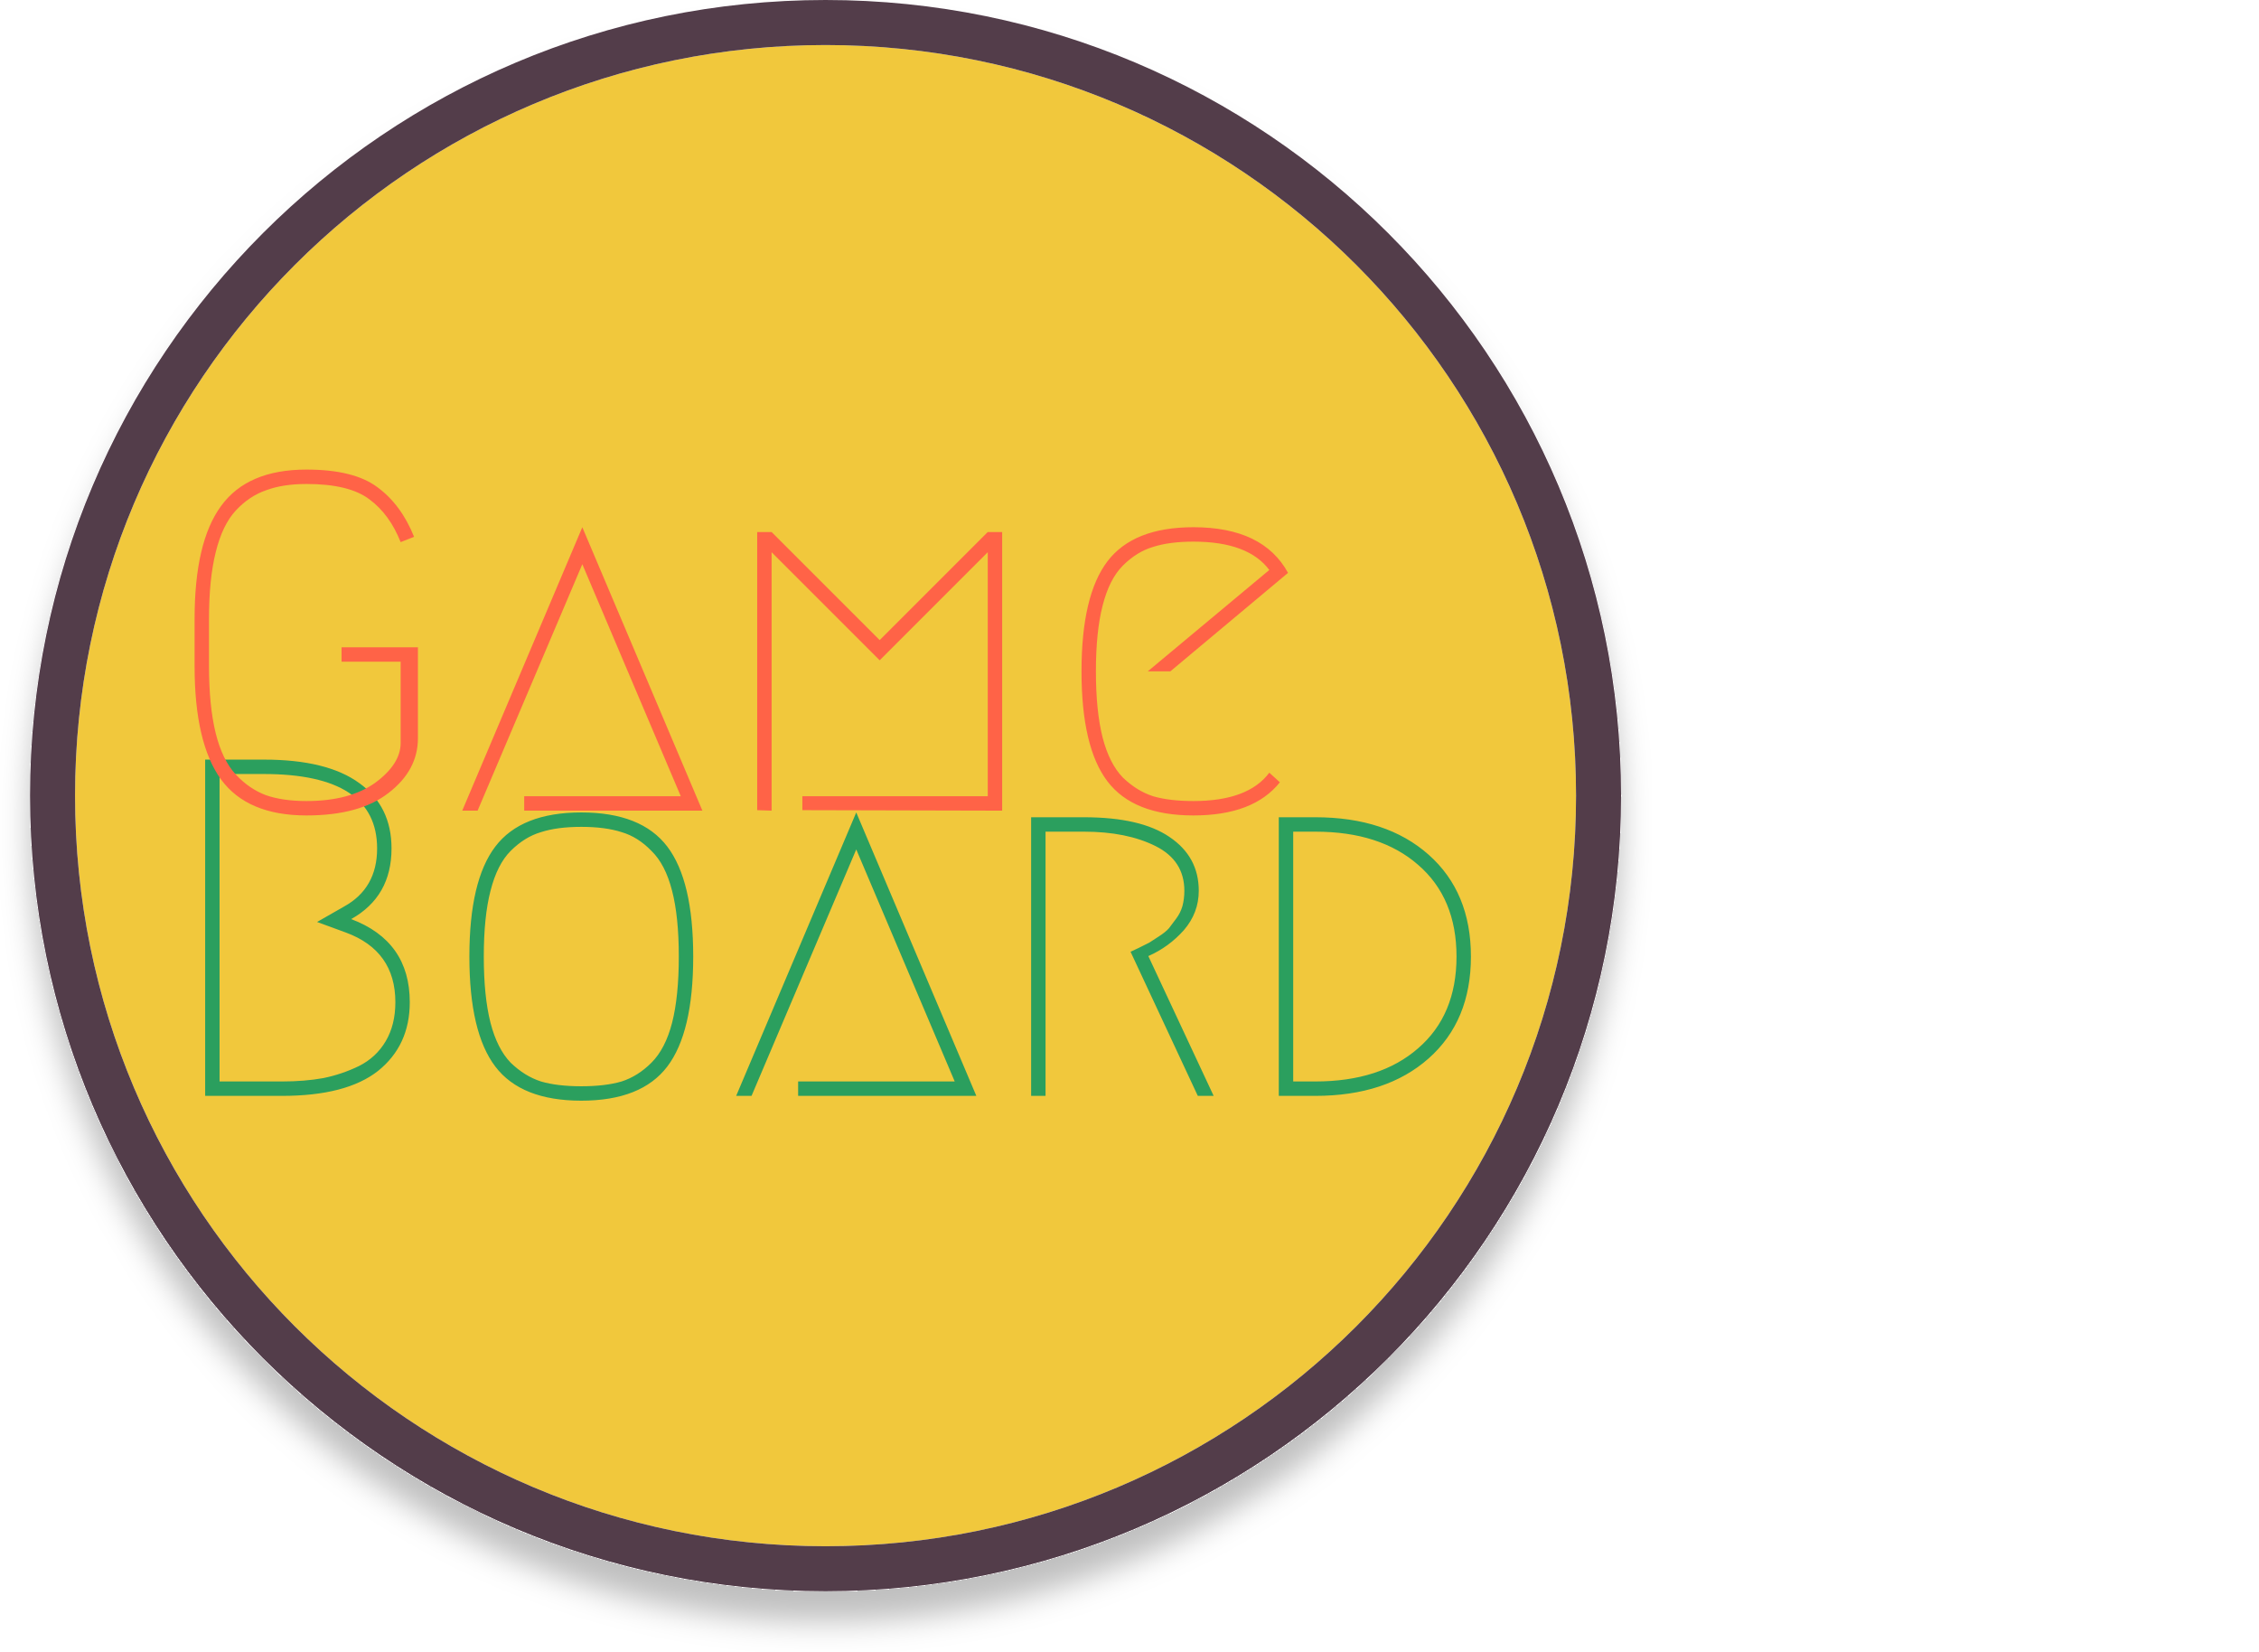
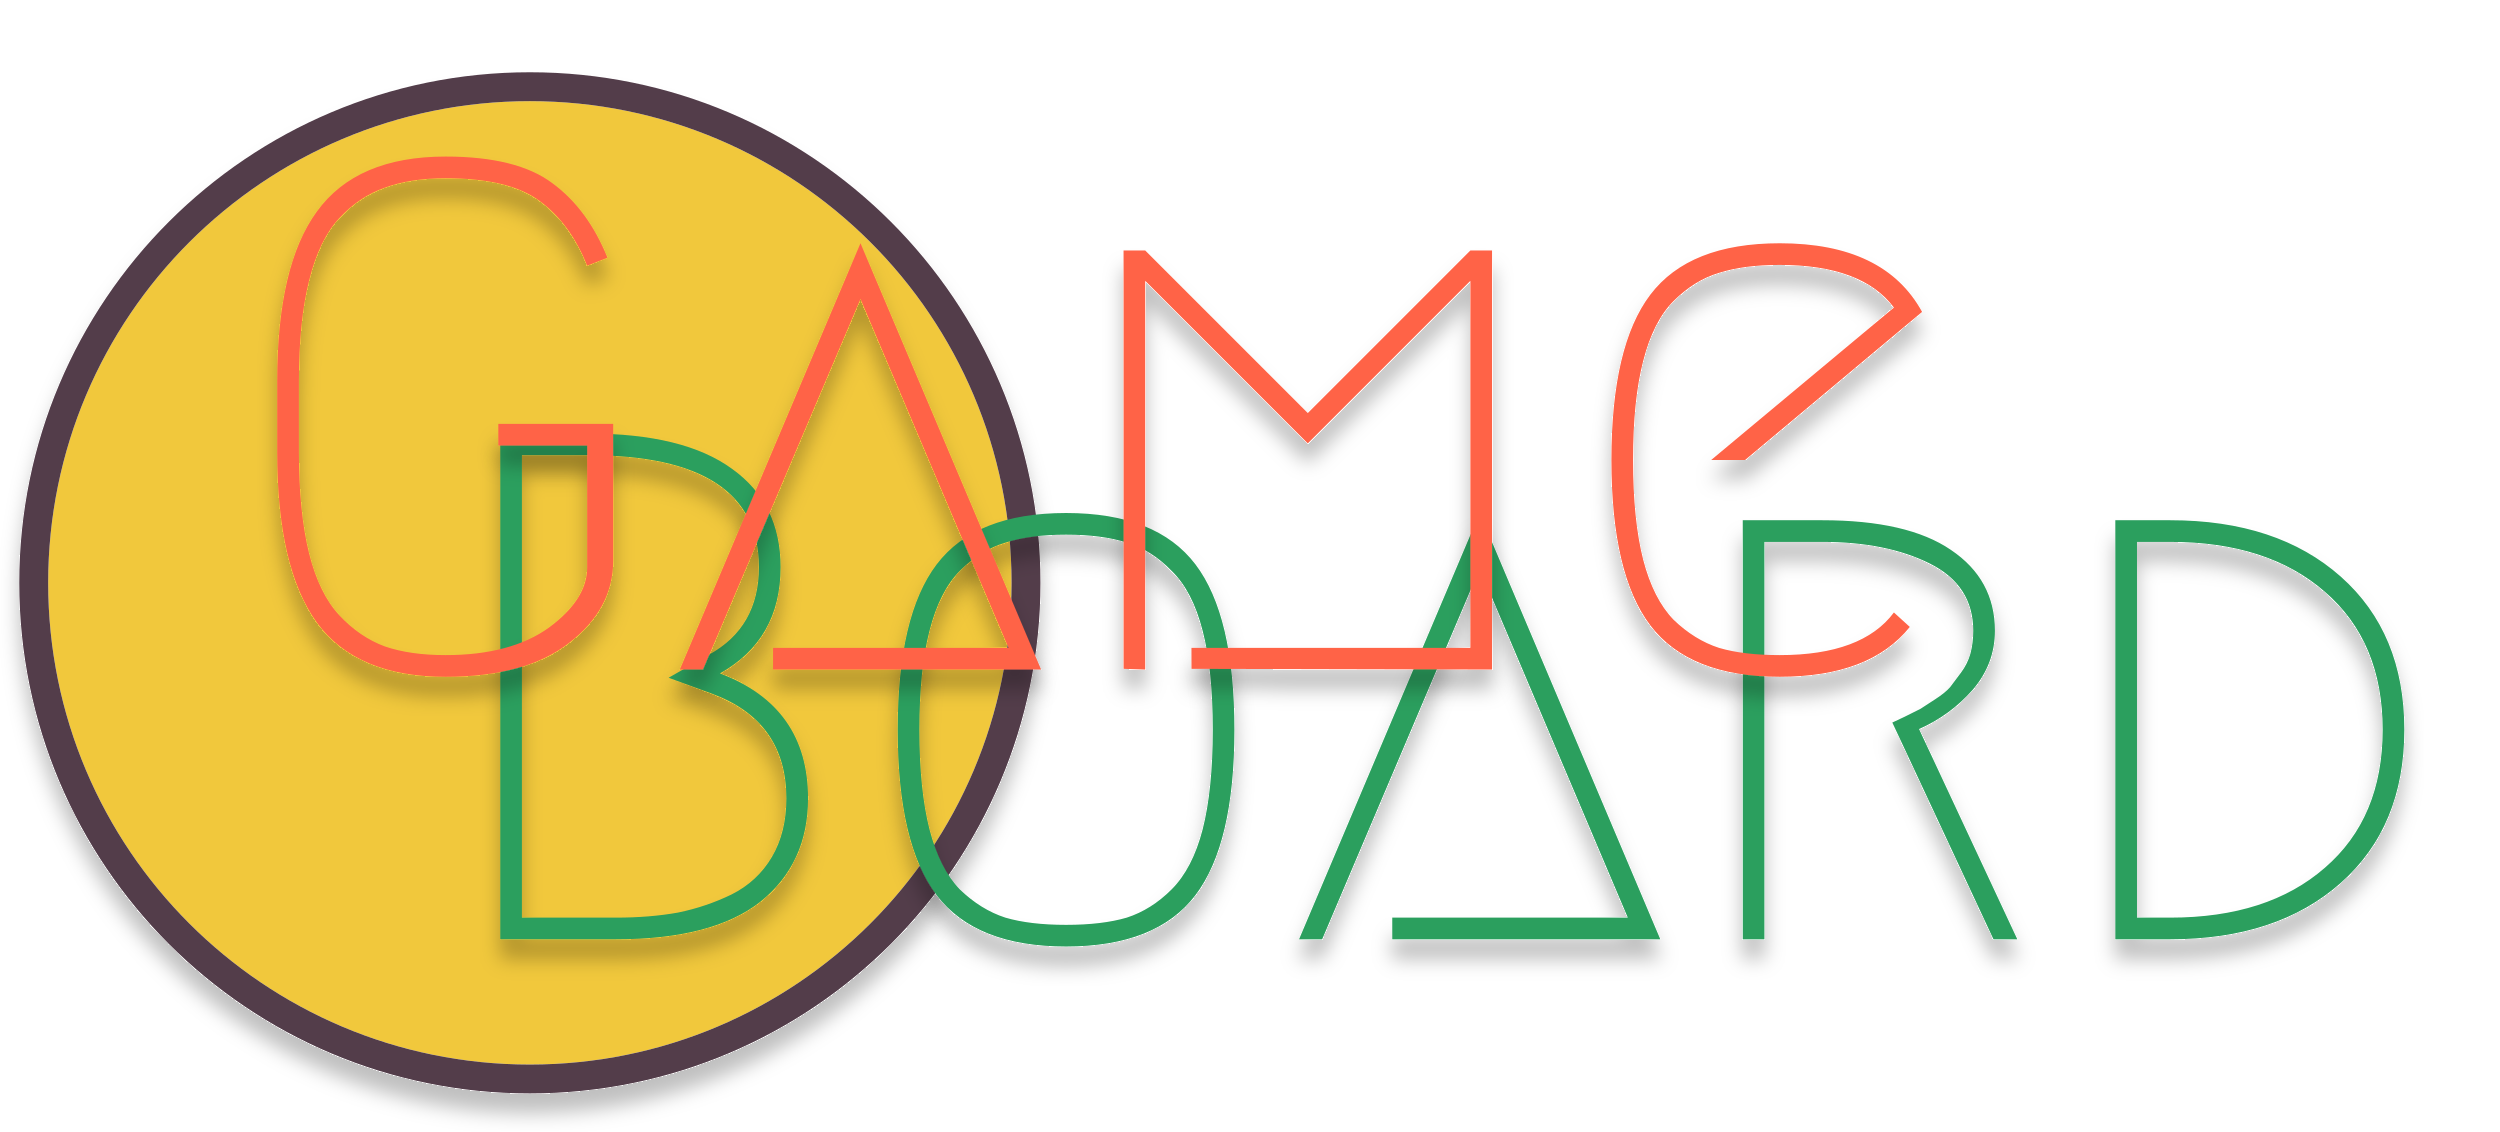
- <svg xmlns="http://www.w3.org/2000/svg" width="301" height="220" viewBox="0 0 301 220" fill="none">
+ <svg xmlns="http://www.w3.org/2000/svg" width="519" height="235" viewBox="0 0 519 235" fill="none">
  <g filter="url(#filter0_d_1_6)">
-     <circle cx="110" cy="106" r="100" fill="#F1C83C" />
-     <circle cx="110" cy="106" r="103" stroke="#533D4A" stroke-width="6" />
+     <circle cx="110" cy="121" r="100" fill="#F1C83C" />
+     <circle cx="110" cy="121" r="103" stroke="#533D4A" stroke-width="6" />
  </g>
-   <path d="M37.576 146H27.336V101.2H35.144C40.776 101.2 45.021 102.245 47.88 104.336C50.739 106.384 52.168 109.285 52.168 113.04C52.168 117.307 50.376 120.443 46.792 122.448C51.997 124.411 54.6 128.101 54.6 133.52C54.6 137.36 53.192 140.411 50.376 142.672C47.56 144.891 43.293 146 37.576 146ZM37.576 144.08C39.581 144.08 41.416 143.931 43.08 143.632C44.744 143.291 46.323 142.757 47.816 142.032C49.352 141.264 50.547 140.155 51.4 138.704C52.253 137.253 52.68 135.525 52.68 133.52C52.68 128.955 50.483 125.861 46.088 124.24L42.248 122.832L45.832 120.784C48.776 119.163 50.248 116.581 50.248 113.04C50.248 106.427 45.213 103.12 35.144 103.12H29.256V144.08H37.576ZM82.831 110.864C81.38 110.395 79.588 110.16 77.454 110.16C75.321 110.16 73.529 110.395 72.079 110.864C70.628 111.291 69.284 112.123 68.046 113.36C66.852 114.555 65.956 116.325 65.359 118.672C64.761 120.976 64.463 123.899 64.463 127.44C64.463 130.981 64.761 133.925 65.359 136.272C65.956 138.576 66.852 140.347 68.046 141.584C69.284 142.779 70.628 143.611 72.079 144.08C73.529 144.507 75.321 144.72 77.454 144.72C79.588 144.72 81.38 144.507 82.831 144.08C84.281 143.611 85.604 142.779 86.799 141.584C88.036 140.347 88.953 138.576 89.55 136.272C90.148 133.925 90.447 130.981 90.447 127.44C90.447 123.899 90.148 120.976 89.55 118.672C88.953 116.325 88.036 114.555 86.799 113.36C85.604 112.123 84.281 111.291 82.831 110.864ZM88.91 142.096C86.606 145.125 82.788 146.64 77.454 146.64C72.121 146.64 68.302 145.125 65.999 142.096C63.694 139.067 62.542 134.181 62.542 127.44C62.542 120.699 63.694 115.813 65.999 112.784C68.302 109.755 72.121 108.24 77.454 108.24C82.788 108.24 86.606 109.755 88.91 112.784C91.215 115.813 92.367 120.699 92.367 127.44C92.367 134.181 91.215 139.067 88.91 142.096ZM106.347 144.08H127.211L114.091 113.168L100.139 146H98.091L114.091 108.24L130.091 146H106.347V144.08ZM153.009 127.376L161.713 146H159.601L150.641 126.8C150.726 126.757 151.089 126.587 151.729 126.288C152.411 125.947 152.881 125.712 153.137 125.584C153.393 125.413 153.819 125.136 154.417 124.752C155.014 124.368 155.462 124.005 155.761 123.664C156.059 123.28 156.379 122.853 156.721 122.384C157.105 121.872 157.382 121.317 157.553 120.72C157.723 120.08 157.809 119.397 157.809 118.672C157.809 115.984 156.529 114 153.969 112.72C151.409 111.44 148.23 110.8 144.433 110.8H139.312V146H137.393V108.88H144.433C149.467 108.88 153.265 109.755 155.825 111.504C158.427 113.253 159.729 115.643 159.729 118.672C159.729 120.635 159.067 122.384 157.745 123.92C156.422 125.413 154.843 126.565 153.009 127.376ZM175.257 146H170.393V108.88H175.257C181.571 108.88 186.606 110.544 190.361 113.872C194.115 117.2 195.993 121.723 195.993 127.44C195.993 133.157 194.115 137.68 190.361 141.008C186.606 144.336 181.571 146 175.257 146ZM175.257 144.08C181.017 144.08 185.582 142.608 188.953 139.664C192.366 136.72 194.073 132.645 194.073 127.44C194.073 122.235 192.366 118.16 188.953 115.216C185.582 112.272 181.017 110.8 175.257 110.8H172.312V144.08H175.257Z" fill="#2B9F5E" />
-   <path d="M53.384 72.224C52.403 69.749 51.016 67.851 49.224 66.528C47.432 65.163 44.637 64.48 40.84 64.48C38.749 64.48 36.957 64.757 35.464 65.312C33.971 65.824 32.627 66.72 31.432 68C30.237 69.28 29.341 71.136 28.744 73.568C28.147 75.957 27.848 78.923 27.848 82.464V88.736C27.848 92.277 28.147 95.264 28.744 97.696C29.341 100.085 30.237 101.92 31.432 103.2C32.627 104.48 33.971 105.397 35.464 105.952C36.957 106.464 38.749 106.72 40.84 106.72C44.68 106.72 47.731 105.909 49.992 104.288C52.253 102.624 53.384 100.853 53.384 98.976V88.16H45.512V86.24H55.688V98.336C55.688 101.195 54.387 103.627 51.784 105.632C49.224 107.637 45.576 108.64 40.84 108.64C35.592 108.64 31.795 107.04 29.448 103.84C27.101 100.597 25.928 95.563 25.928 88.736V82.464C25.928 75.637 27.101 70.624 29.448 67.424C31.795 64.181 35.592 62.56 40.84 62.56C45.064 62.56 48.221 63.349 50.312 64.928C52.403 66.464 54.024 68.661 55.176 71.52L53.384 72.224ZM69.847 106.08H90.711L77.591 75.168L63.639 108H61.591L77.591 70.24L93.591 108H69.847V106.08ZM106.909 106.08H131.613V73.568L117.213 87.968L102.812 73.568V108L100.893 107.936V70.88H102.812L117.213 85.28L131.613 70.88H133.533V108L106.909 107.936V106.08ZM170.537 104.224C168.19 107.168 164.35 108.64 159.017 108.64C153.684 108.64 149.865 107.125 147.561 104.096C145.257 101.067 144.105 96.181 144.105 89.44C144.105 82.699 145.257 77.813 147.561 74.784C149.865 71.755 153.684 70.24 159.017 70.24C165.204 70.24 169.406 72.267 171.625 76.32L155.945 89.44H152.937L169.129 75.936C167.252 73.419 163.881 72.16 159.017 72.16C156.884 72.16 155.092 72.395 153.641 72.864C152.19 73.291 150.846 74.123 149.609 75.36C148.414 76.555 147.518 78.325 146.921 80.672C146.324 82.976 146.025 85.899 146.025 89.44C146.025 92.981 146.324 95.925 146.921 98.272C147.518 100.576 148.414 102.347 149.609 103.584C150.846 104.779 152.19 105.611 153.641 106.08C155.092 106.507 156.884 106.72 159.017 106.72C163.881 106.72 167.252 105.461 169.129 102.944L170.537 104.224Z" fill="#FF6347" />
+   <g filter="url(#filter1_d_1_6)">
+     <path d="M127.85 195H103.85V90H122.15C135.35 90 145.3 92.45 152 97.35C158.7 102.15 162.05 108.95 162.05 117.75C162.05 127.75 157.85 135.1 149.45 139.8C161.65 144.4 167.75 153.05 167.75 165.75C167.75 174.75 164.45 181.9 157.85 187.2C151.25 192.4 141.25 195 127.85 195ZM127.85 190.5C132.55 190.5 136.85 190.15 140.75 189.45C144.65 188.65 148.35 187.4 151.85 185.7C155.45 183.9 158.25 181.3 160.25 177.9C162.25 174.5 163.25 170.45 163.25 165.75C163.25 155.05 158.1 147.8 147.8 144L138.8 140.7L147.2 135.9C154.1 132.1 157.55 126.05 157.55 117.75C157.55 102.25 145.75 94.5 122.15 94.5H108.35V190.5H127.85ZM233.915 112.65C230.515 111.55 226.315 111 221.315 111C216.315 111 212.115 111.55 208.715 112.65C205.315 113.65 202.165 115.6 199.265 118.5C196.465 121.3 194.365 125.45 192.965 130.95C191.565 136.35 190.865 143.2 190.865 151.5C190.865 159.8 191.565 166.7 192.965 172.2C194.365 177.6 196.465 181.75 199.265 184.65C202.165 187.45 205.315 189.4 208.715 190.5C212.115 191.5 216.315 192 221.315 192C226.315 192 230.515 191.5 233.915 190.5C237.315 189.4 240.415 187.45 243.215 184.65C246.115 181.75 248.265 177.6 249.665 172.2C251.065 166.7 251.765 159.8 251.765 151.5C251.765 143.2 251.065 136.35 249.665 130.95C248.265 125.45 246.115 121.3 243.215 118.5C240.415 115.6 237.315 113.65 233.915 112.65ZM248.165 185.85C242.765 192.95 233.815 196.5 221.315 196.5C208.815 196.5 199.865 192.95 194.465 185.85C189.065 178.75 186.365 167.3 186.365 151.5C186.365 135.7 189.065 124.25 194.465 117.15C199.865 110.05 208.815 106.5 221.315 106.5C233.815 106.5 242.765 110.05 248.165 117.15C253.565 124.25 256.265 135.7 256.265 151.5C256.265 167.3 253.565 178.75 248.165 185.85ZM289.032 190.5H337.932L307.182 118.05L274.482 195H269.682L307.182 106.5L344.682 195H289.032V190.5ZM398.395 151.35L418.795 195H413.845L392.845 150C393.045 149.9 393.895 149.5 395.395 148.8C396.995 148 398.095 147.45 398.695 147.15C399.295 146.75 400.295 146.1 401.695 145.2C403.095 144.3 404.145 143.45 404.845 142.65C405.545 141.75 406.295 140.75 407.095 139.65C407.995 138.45 408.645 137.15 409.045 135.75C409.445 134.25 409.645 132.65 409.645 130.95C409.645 124.65 406.645 120 400.645 117C394.645 114 387.195 112.5 378.295 112.5H366.295V195H361.795V108H378.295C390.095 108 398.995 110.05 404.995 114.15C411.095 118.25 414.145 123.85 414.145 130.95C414.145 135.55 412.595 139.65 409.495 143.25C406.395 146.75 402.695 149.45 398.395 151.35ZM450.539 195H439.139V108H450.539C465.339 108 477.139 111.9 485.939 119.7C494.739 127.5 499.139 138.1 499.139 151.5C499.139 164.9 494.739 175.5 485.939 183.3C477.139 191.1 465.339 195 450.539 195ZM450.539 190.5C464.039 190.5 474.739 187.05 482.639 180.15C490.639 173.25 494.639 163.7 494.639 151.5C494.639 139.3 490.639 129.75 482.639 122.85C474.739 115.95 464.039 112.5 450.539 112.5H443.639V190.5H450.539Z" fill="#2B9F5E" />
+   </g>
+   <g filter="url(#filter2_d_1_6)">
+     <path d="M121.9 55.15C119.6 49.35 116.35 44.9 112.15 41.8C107.95 38.6 101.4 37 92.5 37C87.6 37 83.4 37.65 79.9 38.95C76.4 40.15 73.25 42.25 70.45 45.25C67.65 48.25 65.55 52.6 64.15 58.3C62.75 63.9 62.05 70.85 62.05 79.15V93.85C62.05 102.15 62.75 109.15 64.15 114.85C65.55 120.45 67.65 124.75 70.45 127.75C73.25 130.75 76.4 132.9 79.9 134.2C83.4 135.4 87.6 136 92.5 136C101.5 136 108.65 134.1 113.95 130.3C119.25 126.4 121.9 122.25 121.9 117.85V92.5H103.45V88H127.3V116.35C127.3 123.05 124.25 128.75 118.15 133.45C112.15 138.15 103.6 140.5 92.5 140.5C80.2 140.5 71.3 136.75 65.8 129.25C60.3 121.65 57.55 109.85 57.55 93.85V79.15C57.55 63.15 60.3 51.4 65.8 43.9C71.3 36.3 80.2 32.5 92.5 32.5C102.4 32.5 109.8 34.35 114.7 38.05C119.6 41.65 123.4 46.8 126.1 53.5L121.9 55.15ZM160.485 134.5H209.385L178.635 62.05L145.935 139H141.135L178.635 50.5L216.135 139H160.485V134.5ZM247.348 134.5H305.248V58.3L271.498 92.05L237.748 58.3V139L233.248 138.85V52H237.748L271.498 85.75L305.248 52H309.748V139L247.348 138.85V134.5ZM396.477 130.15C390.977 137.05 381.977 140.5 369.477 140.5C356.977 140.5 348.027 136.95 342.627 129.85C337.227 122.75 334.527 111.3 334.527 95.5C334.527 79.7 337.227 68.25 342.627 61.15C348.027 54.05 356.977 50.5 369.477 50.5C383.977 50.5 393.827 55.25 399.027 64.75L362.277 95.5H355.227L393.177 63.85C388.777 57.95 380.877 55 369.477 55C364.477 55 360.277 55.55 356.877 56.65C353.477 57.65 350.327 59.6 347.427 62.5C344.627 65.3 342.527 69.45 341.127 74.95C339.727 80.35 339.027 87.2 339.027 95.5C339.027 103.8 339.727 110.7 341.127 116.2C342.527 121.6 344.627 125.75 347.427 128.65C350.327 131.45 353.477 133.4 356.877 134.5C360.277 135.5 364.477 136 369.477 136C380.877 136 388.777 133.05 393.177 127.15L396.477 130.15Z" fill="#FF6347" />
+   </g>
  <defs>
-     <filter id="filter0_d_1_6" x="0" y="0" width="220" height="220" filterUnits="userSpaceOnUse" color-interpolation-filters="sRGB">
+     <filter id="filter0_d_1_6" x="0" y="15" width="220" height="220" filterUnits="userSpaceOnUse" color-interpolation-filters="sRGB">
+       <feFlood flood-opacity="0" result="BackgroundImageFix" />
+       <feColorMatrix in="SourceAlpha" type="matrix" values="0 0 0 0 0 0 0 0 0 0 0 0 0 0 0 0 0 0 127 0" result="hardAlpha" />
+       <feOffset dy="4" />
+       <feGaussianBlur stdDeviation="2" />
+       <feComposite in2="hardAlpha" operator="out" />
+       <feColorMatrix type="matrix" values="0 0 0 0 0 0 0 0 0 0 0 0 0 0 0 0 0 0 0.25 0" />
+       <feBlend mode="normal" in2="BackgroundImageFix" result="effect1_dropShadow_1_6" />
+       <feBlend mode="normal" in="SourceGraphic" in2="effect1_dropShadow_1_6" result="shape" />
+     </filter>
+     <filter id="filter1_d_1_6" x="99.85" y="90" width="403.289" height="114.5" filterUnits="userSpaceOnUse" color-interpolation-filters="sRGB">
+       <feFlood flood-opacity="0" result="BackgroundImageFix" />
+       <feColorMatrix in="SourceAlpha" type="matrix" values="0 0 0 0 0 0 0 0 0 0 0 0 0 0 0 0 0 0 127 0" result="hardAlpha" />
+       <feOffset dy="4" />
+       <feGaussianBlur stdDeviation="2" />
+       <feComposite in2="hardAlpha" operator="out" />
+       <feColorMatrix type="matrix" values="0 0 0 0 0 0 0 0 0 0 0 0 0 0 0 0 0 0 0.25 0" />
+       <feBlend mode="normal" in2="BackgroundImageFix" result="effect1_dropShadow_1_6" />
+       <feBlend mode="normal" in="SourceGraphic" in2="effect1_dropShadow_1_6" result="shape" />
+     </filter>
+     <filter id="filter2_d_1_6" x="53.55" y="32.5" width="349.477" height="116" filterUnits="userSpaceOnUse" color-interpolation-filters="sRGB">
      <feFlood flood-opacity="0" result="BackgroundImageFix" />
      <feColorMatrix in="SourceAlpha" type="matrix" values="0 0 0 0 0 0 0 0 0 0 0 0 0 0 0 0 0 0 127 0" result="hardAlpha" />
      <feOffset dy="4" />
      <feGaussianBlur stdDeviation="2" />
      <feComposite in2="hardAlpha" operator="out" />
      <feColorMatrix type="matrix" values="0 0 0 0 0 0 0 0 0 0 0 0 0 0 0 0 0 0 0.25 0" />
      <feBlend mode="normal" in2="BackgroundImageFix" result="effect1_dropShadow_1_6" />
      <feBlend mode="normal" in="SourceGraphic" in2="effect1_dropShadow_1_6" result="shape" />
    </filter>
  </defs>
</svg>
